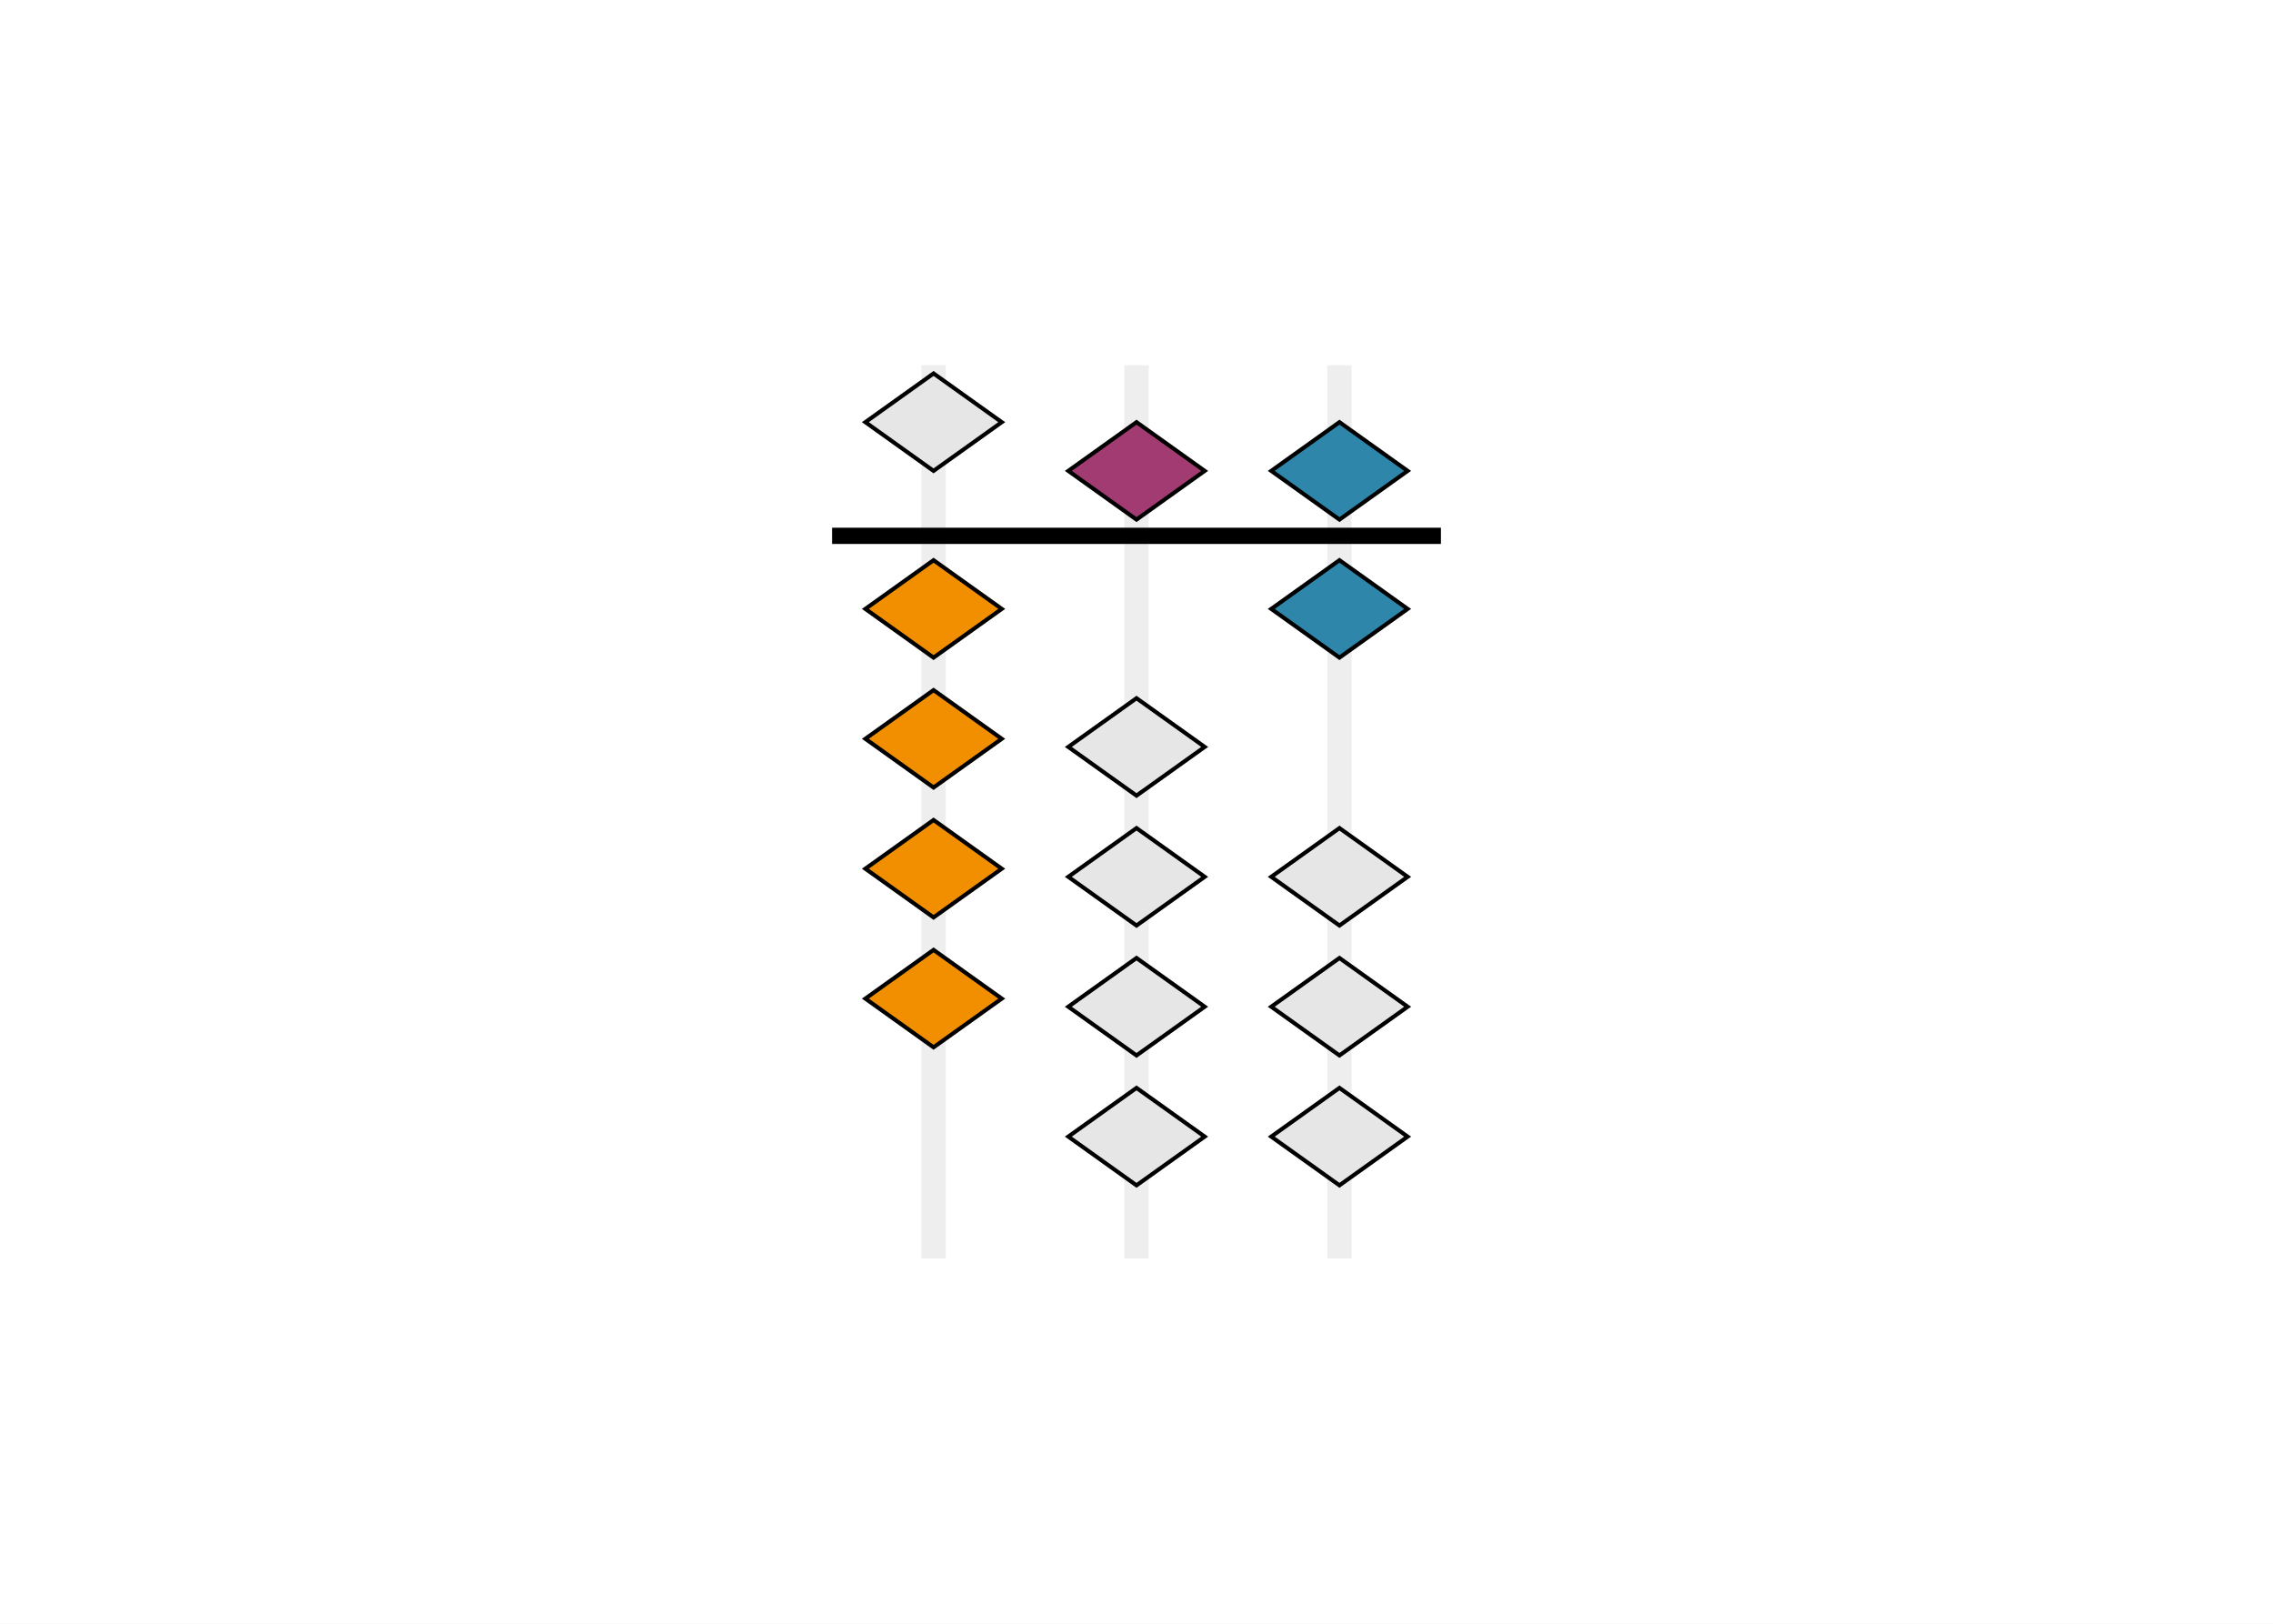
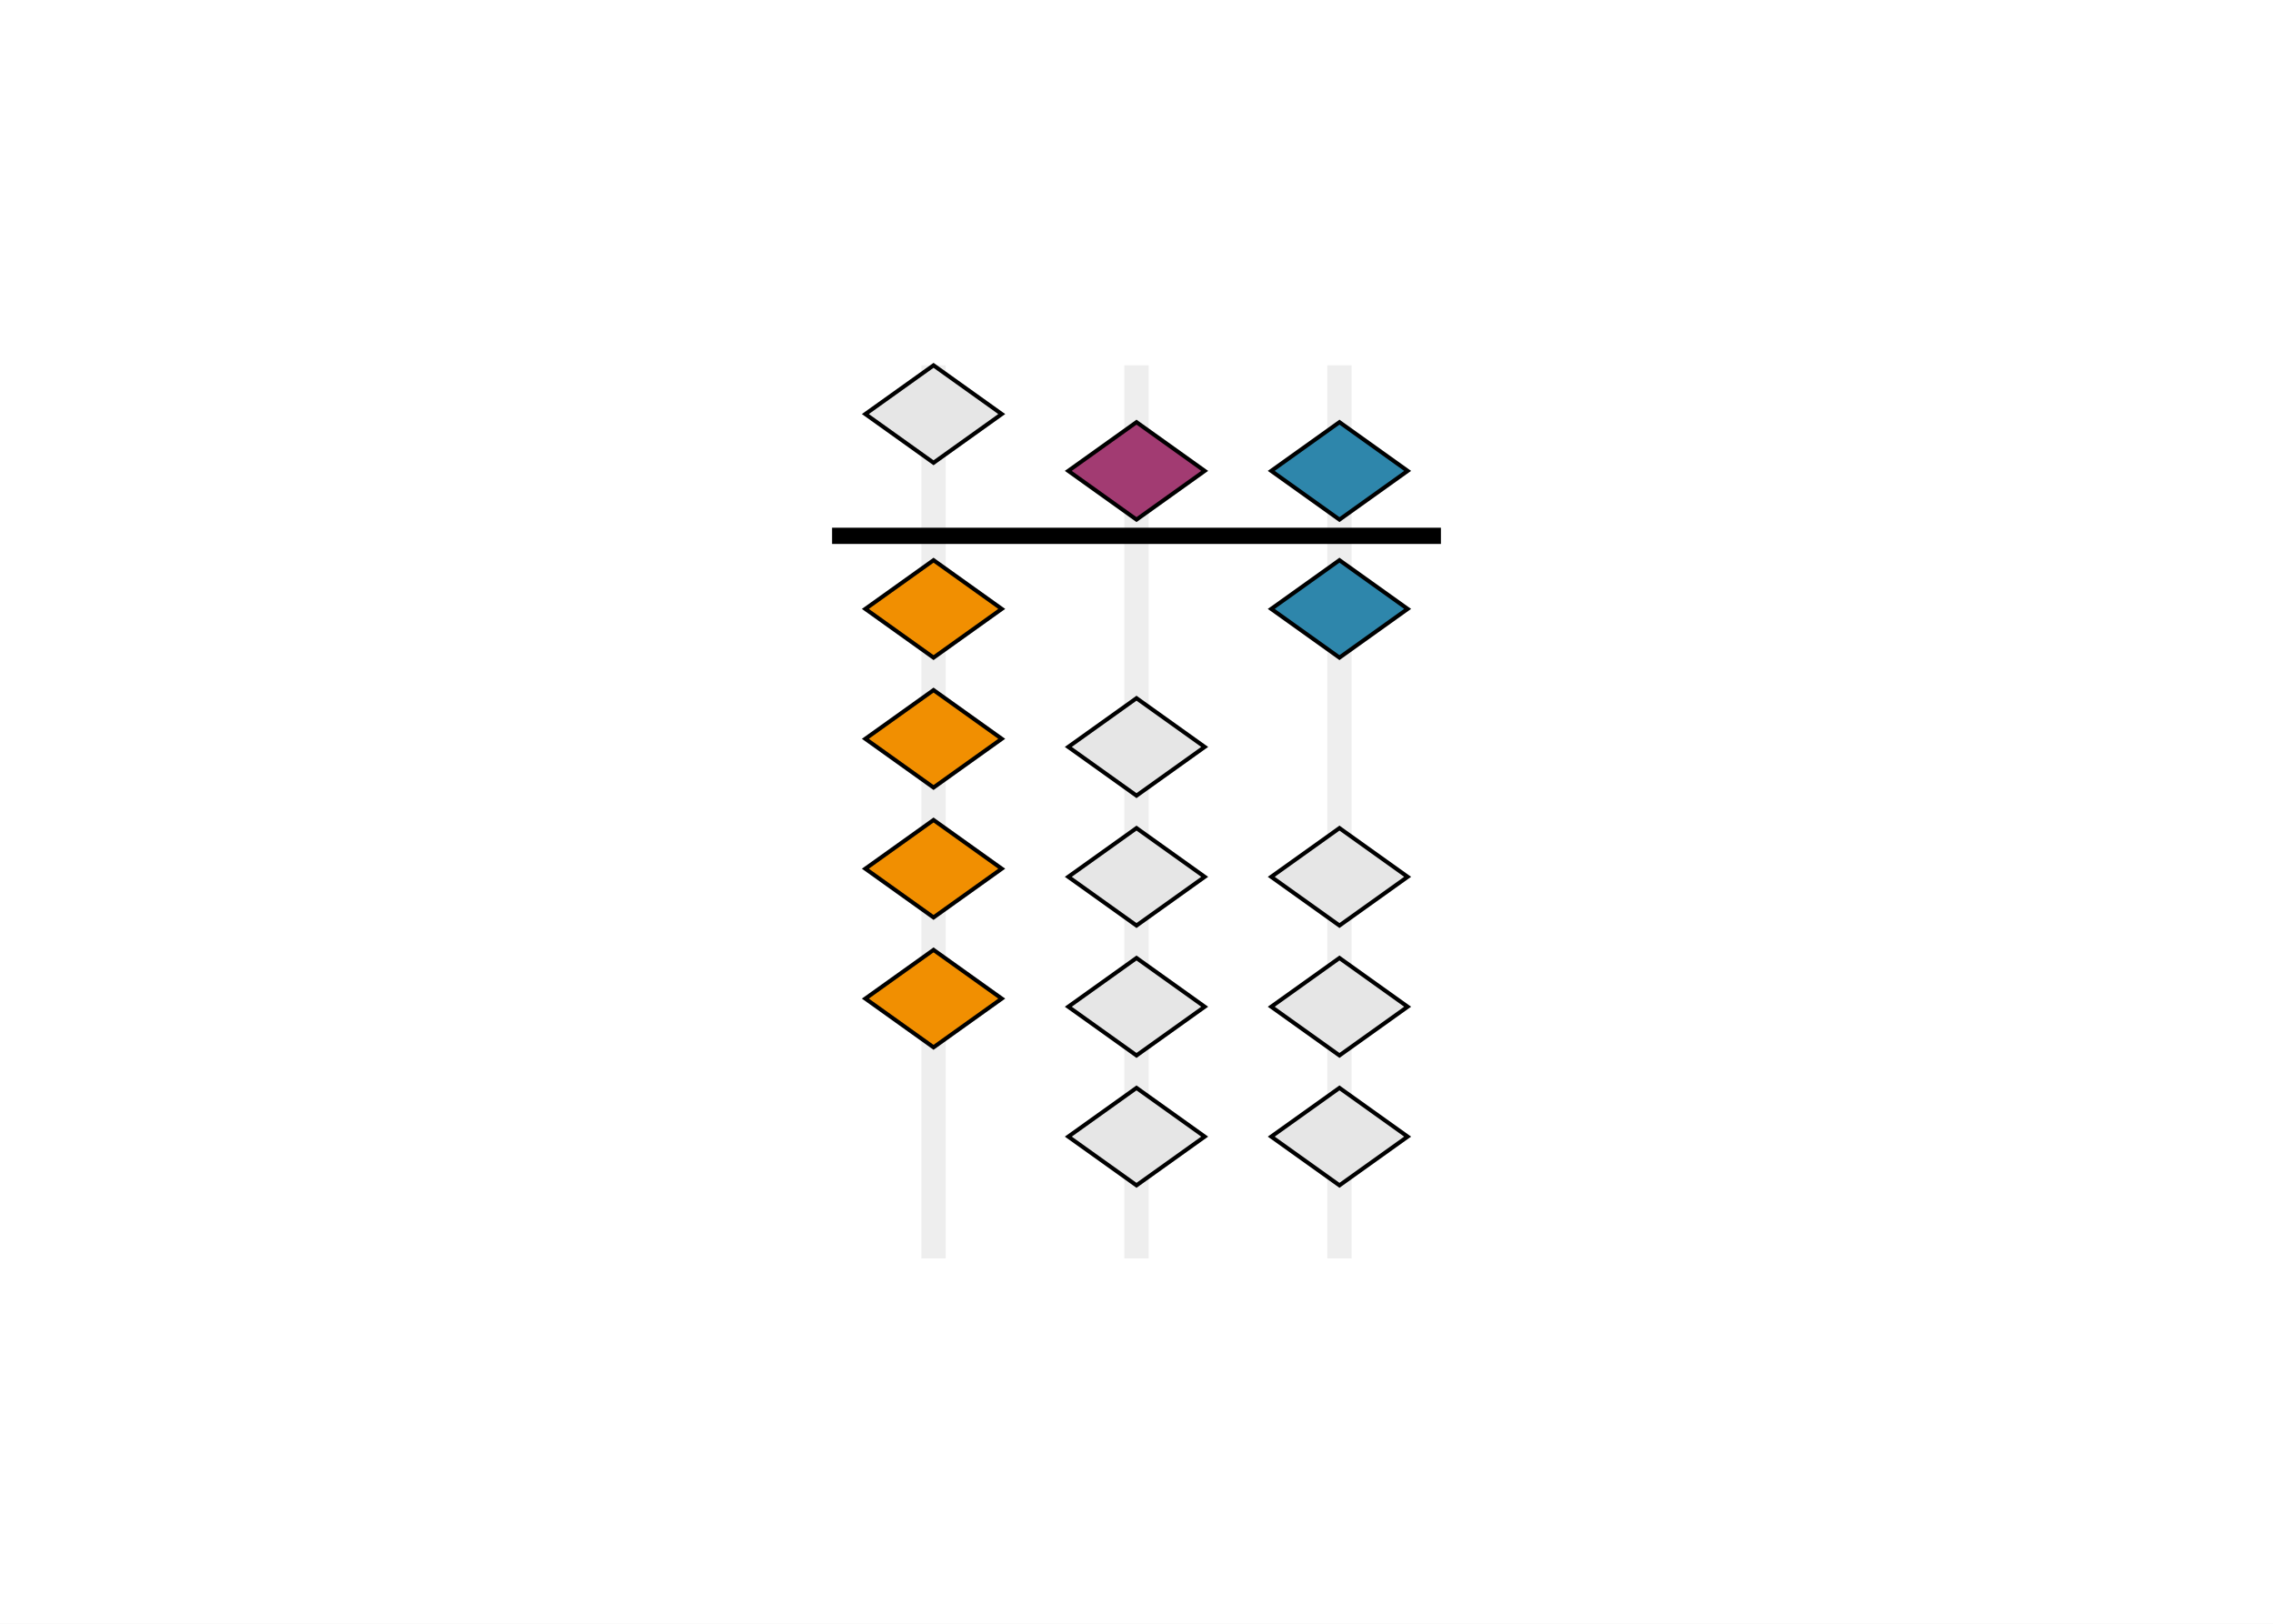
<svg xmlns="http://www.w3.org/2000/svg" class="typst-doc" viewBox="0 0 252 180" width="252pt" height="180pt">
  <path class="typst-shape" fill="#ffffff" fill-rule="nonzero" d="M 0 0 L 0 180 L 252 180 L 252 0 Z " />
  <g>
    <g transform="translate(12.6 12.6)">
      <g class="typst-group">
        <g>
          <g transform="translate(75.9 22.4)">
            <g class="typst-group">
              <g transform="matrix(0.9 0 0 0.9 3.75 5.5)">
                <g transform="translate(0 0)">
                  <g class="typst-group">
                    <g>
                      <g transform="translate(0 0)">
                        <g class="typst-group">
                          <g>
                            <g transform="translate(11 0)">
                              <path class="typst-shape" fill="#eeeeee" fill-rule="nonzero" d="M 0 0 L 0 110 L 3 110 L 3 0 Z " />
                            </g>
-                             <g transform="translate(4.1 1)">
+                             <g transform="translate(4.1 0)">
                              <g class="typst-group">
                                <g>
                                  <g transform="translate(0 0)">
                                    <path class="typst-shape" fill="#e6e6e6" fill-rule="nonzero" stroke="#000000" stroke-width="0.5" stroke-linecap="butt" stroke-linejoin="miter" stroke-miterlimit="4" d="M 8.4 0 L 16.8 6 L 8.4 12 L 0 6 Z " />
                                  </g>
                                </g>
                              </g>
                            </g>
                            <g transform="translate(4.1 24)">
                              <g class="typst-group">
                                <g>
                                  <g transform="translate(0 0)">
                                    <path class="typst-shape" fill="#f18f01" fill-rule="nonzero" stroke="#000000" stroke-width="0.5" stroke-linecap="butt" stroke-linejoin="miter" stroke-miterlimit="4" d="M 8.4 0 L 16.8 6 L 8.4 12 L 0 6 Z " />
                                  </g>
                                </g>
                              </g>
                            </g>
                            <g transform="translate(4.1 40)">
                              <g class="typst-group">
                                <g>
                                  <g transform="translate(0 0)">
                                    <path class="typst-shape" fill="#f18f01" fill-rule="nonzero" stroke="#000000" stroke-width="0.5" stroke-linecap="butt" stroke-linejoin="miter" stroke-miterlimit="4" d="M 8.4 0 L 16.8 6 L 8.4 12 L 0 6 Z " />
                                  </g>
                                </g>
                              </g>
                            </g>
                            <g transform="translate(4.1 56)">
                              <g class="typst-group">
                                <g>
                                  <g transform="translate(0 0)">
                                    <path class="typst-shape" fill="#f18f01" fill-rule="nonzero" stroke="#000000" stroke-width="0.5" stroke-linecap="butt" stroke-linejoin="miter" stroke-miterlimit="4" d="M 8.4 0 L 16.8 6 L 8.4 12 L 0 6 Z " />
                                  </g>
                                </g>
                              </g>
                            </g>
                            <g transform="translate(4.1 72)">
                              <g class="typst-group">
                                <g>
                                  <g transform="translate(0 0)">
                                    <path class="typst-shape" fill="#f18f01" fill-rule="nonzero" stroke="#000000" stroke-width="0.5" stroke-linecap="butt" stroke-linejoin="miter" stroke-miterlimit="4" d="M 8.4 0 L 16.8 6 L 8.4 12 L 0 6 Z " />
                                  </g>
                                </g>
                              </g>
                            </g>
                            <g transform="translate(36 0)">
                              <path class="typst-shape" fill="#eeeeee" fill-rule="nonzero" d="M 0 0 L 0 110 L 3 110 L 3 0 Z " />
                            </g>
                            <g transform="translate(29.1 7)">
                              <g class="typst-group">
                                <g>
                                  <g transform="translate(0 0)">
                                    <path class="typst-shape" fill="#a23b72" fill-rule="nonzero" stroke="#000000" stroke-width="0.5" stroke-linecap="butt" stroke-linejoin="miter" stroke-miterlimit="4" d="M 8.4 0 L 16.8 6 L 8.4 12 L 0 6 Z " />
                                  </g>
                                </g>
                              </g>
                            </g>
                            <g transform="translate(29.1 41)">
                              <g class="typst-group">
                                <g>
                                  <g transform="translate(0 0)">
                                    <path class="typst-shape" fill="#e6e6e6" fill-rule="nonzero" stroke="#000000" stroke-width="0.5" stroke-linecap="butt" stroke-linejoin="miter" stroke-miterlimit="4" d="M 8.4 0 L 16.8 6 L 8.4 12 L 0 6 Z " />
                                  </g>
                                </g>
                              </g>
                            </g>
                            <g transform="translate(29.1 57)">
                              <g class="typst-group">
                                <g>
                                  <g transform="translate(0 0)">
                                    <path class="typst-shape" fill="#e6e6e6" fill-rule="nonzero" stroke="#000000" stroke-width="0.5" stroke-linecap="butt" stroke-linejoin="miter" stroke-miterlimit="4" d="M 8.4 0 L 16.8 6 L 8.4 12 L 0 6 Z " />
                                  </g>
                                </g>
                              </g>
                            </g>
                            <g transform="translate(29.1 73)">
                              <g class="typst-group">
                                <g>
                                  <g transform="translate(0 0)">
                                    <path class="typst-shape" fill="#e6e6e6" fill-rule="nonzero" stroke="#000000" stroke-width="0.5" stroke-linecap="butt" stroke-linejoin="miter" stroke-miterlimit="4" d="M 8.4 0 L 16.8 6 L 8.4 12 L 0 6 Z " />
                                  </g>
                                </g>
                              </g>
                            </g>
                            <g transform="translate(29.1 89)">
                              <g class="typst-group">
                                <g>
                                  <g transform="translate(0 0)">
                                    <path class="typst-shape" fill="#e6e6e6" fill-rule="nonzero" stroke="#000000" stroke-width="0.5" stroke-linecap="butt" stroke-linejoin="miter" stroke-miterlimit="4" d="M 8.4 0 L 16.8 6 L 8.4 12 L 0 6 Z " />
                                  </g>
                                </g>
                              </g>
                            </g>
                            <g transform="translate(61 0)">
                              <path class="typst-shape" fill="#eeeeee" fill-rule="nonzero" d="M 0 0 L 0 110 L 3 110 L 3 0 Z " />
                            </g>
                            <g transform="translate(54.1 7)">
                              <g class="typst-group">
                                <g>
                                  <g transform="translate(0 0)">
                                    <path class="typst-shape" fill="#2e86ab" fill-rule="nonzero" stroke="#000000" stroke-width="0.5" stroke-linecap="butt" stroke-linejoin="miter" stroke-miterlimit="4" d="M 8.4 0 L 16.8 6 L 8.4 12 L 0 6 Z " />
                                  </g>
                                </g>
                              </g>
                            </g>
                            <g transform="translate(54.1 24)">
                              <g class="typst-group">
                                <g>
                                  <g transform="translate(0 0)">
                                    <path class="typst-shape" fill="#2e86ab" fill-rule="nonzero" stroke="#000000" stroke-width="0.5" stroke-linecap="butt" stroke-linejoin="miter" stroke-miterlimit="4" d="M 8.4 0 L 16.8 6 L 8.4 12 L 0 6 Z " />
                                  </g>
                                </g>
                              </g>
                            </g>
                            <g transform="translate(54.1 57)">
                              <g class="typst-group">
                                <g>
                                  <g transform="translate(0 0)">
                                    <path class="typst-shape" fill="#e6e6e6" fill-rule="nonzero" stroke="#000000" stroke-width="0.5" stroke-linecap="butt" stroke-linejoin="miter" stroke-miterlimit="4" d="M 8.4 0 L 16.8 6 L 8.4 12 L 0 6 Z " />
                                  </g>
                                </g>
                              </g>
                            </g>
                            <g transform="translate(54.1 73)">
                              <g class="typst-group">
                                <g>
                                  <g transform="translate(0 0)">
                                    <path class="typst-shape" fill="#e6e6e6" fill-rule="nonzero" stroke="#000000" stroke-width="0.5" stroke-linecap="butt" stroke-linejoin="miter" stroke-miterlimit="4" d="M 8.4 0 L 16.8 6 L 8.4 12 L 0 6 Z " />
                                  </g>
                                </g>
                              </g>
                            </g>
                            <g transform="translate(54.1 89)">
                              <g class="typst-group">
                                <g>
                                  <g transform="translate(0 0)">
                                    <path class="typst-shape" fill="#e6e6e6" fill-rule="nonzero" stroke="#000000" stroke-width="0.5" stroke-linecap="butt" stroke-linejoin="miter" stroke-miterlimit="4" d="M 8.4 0 L 16.8 6 L 8.4 12 L 0 6 Z " />
                                  </g>
                                </g>
                              </g>
                            </g>
                            <g transform="translate(0 20)">
                              <path class="typst-shape" fill="#000000" fill-rule="nonzero" d="M 0 0 L 0 2 L 75 2 L 75 0 Z " />
                            </g>
                          </g>
                        </g>
                      </g>
                    </g>
                  </g>
                </g>
              </g>
            </g>
          </g>
        </g>
      </g>
    </g>
  </g>
</svg>
